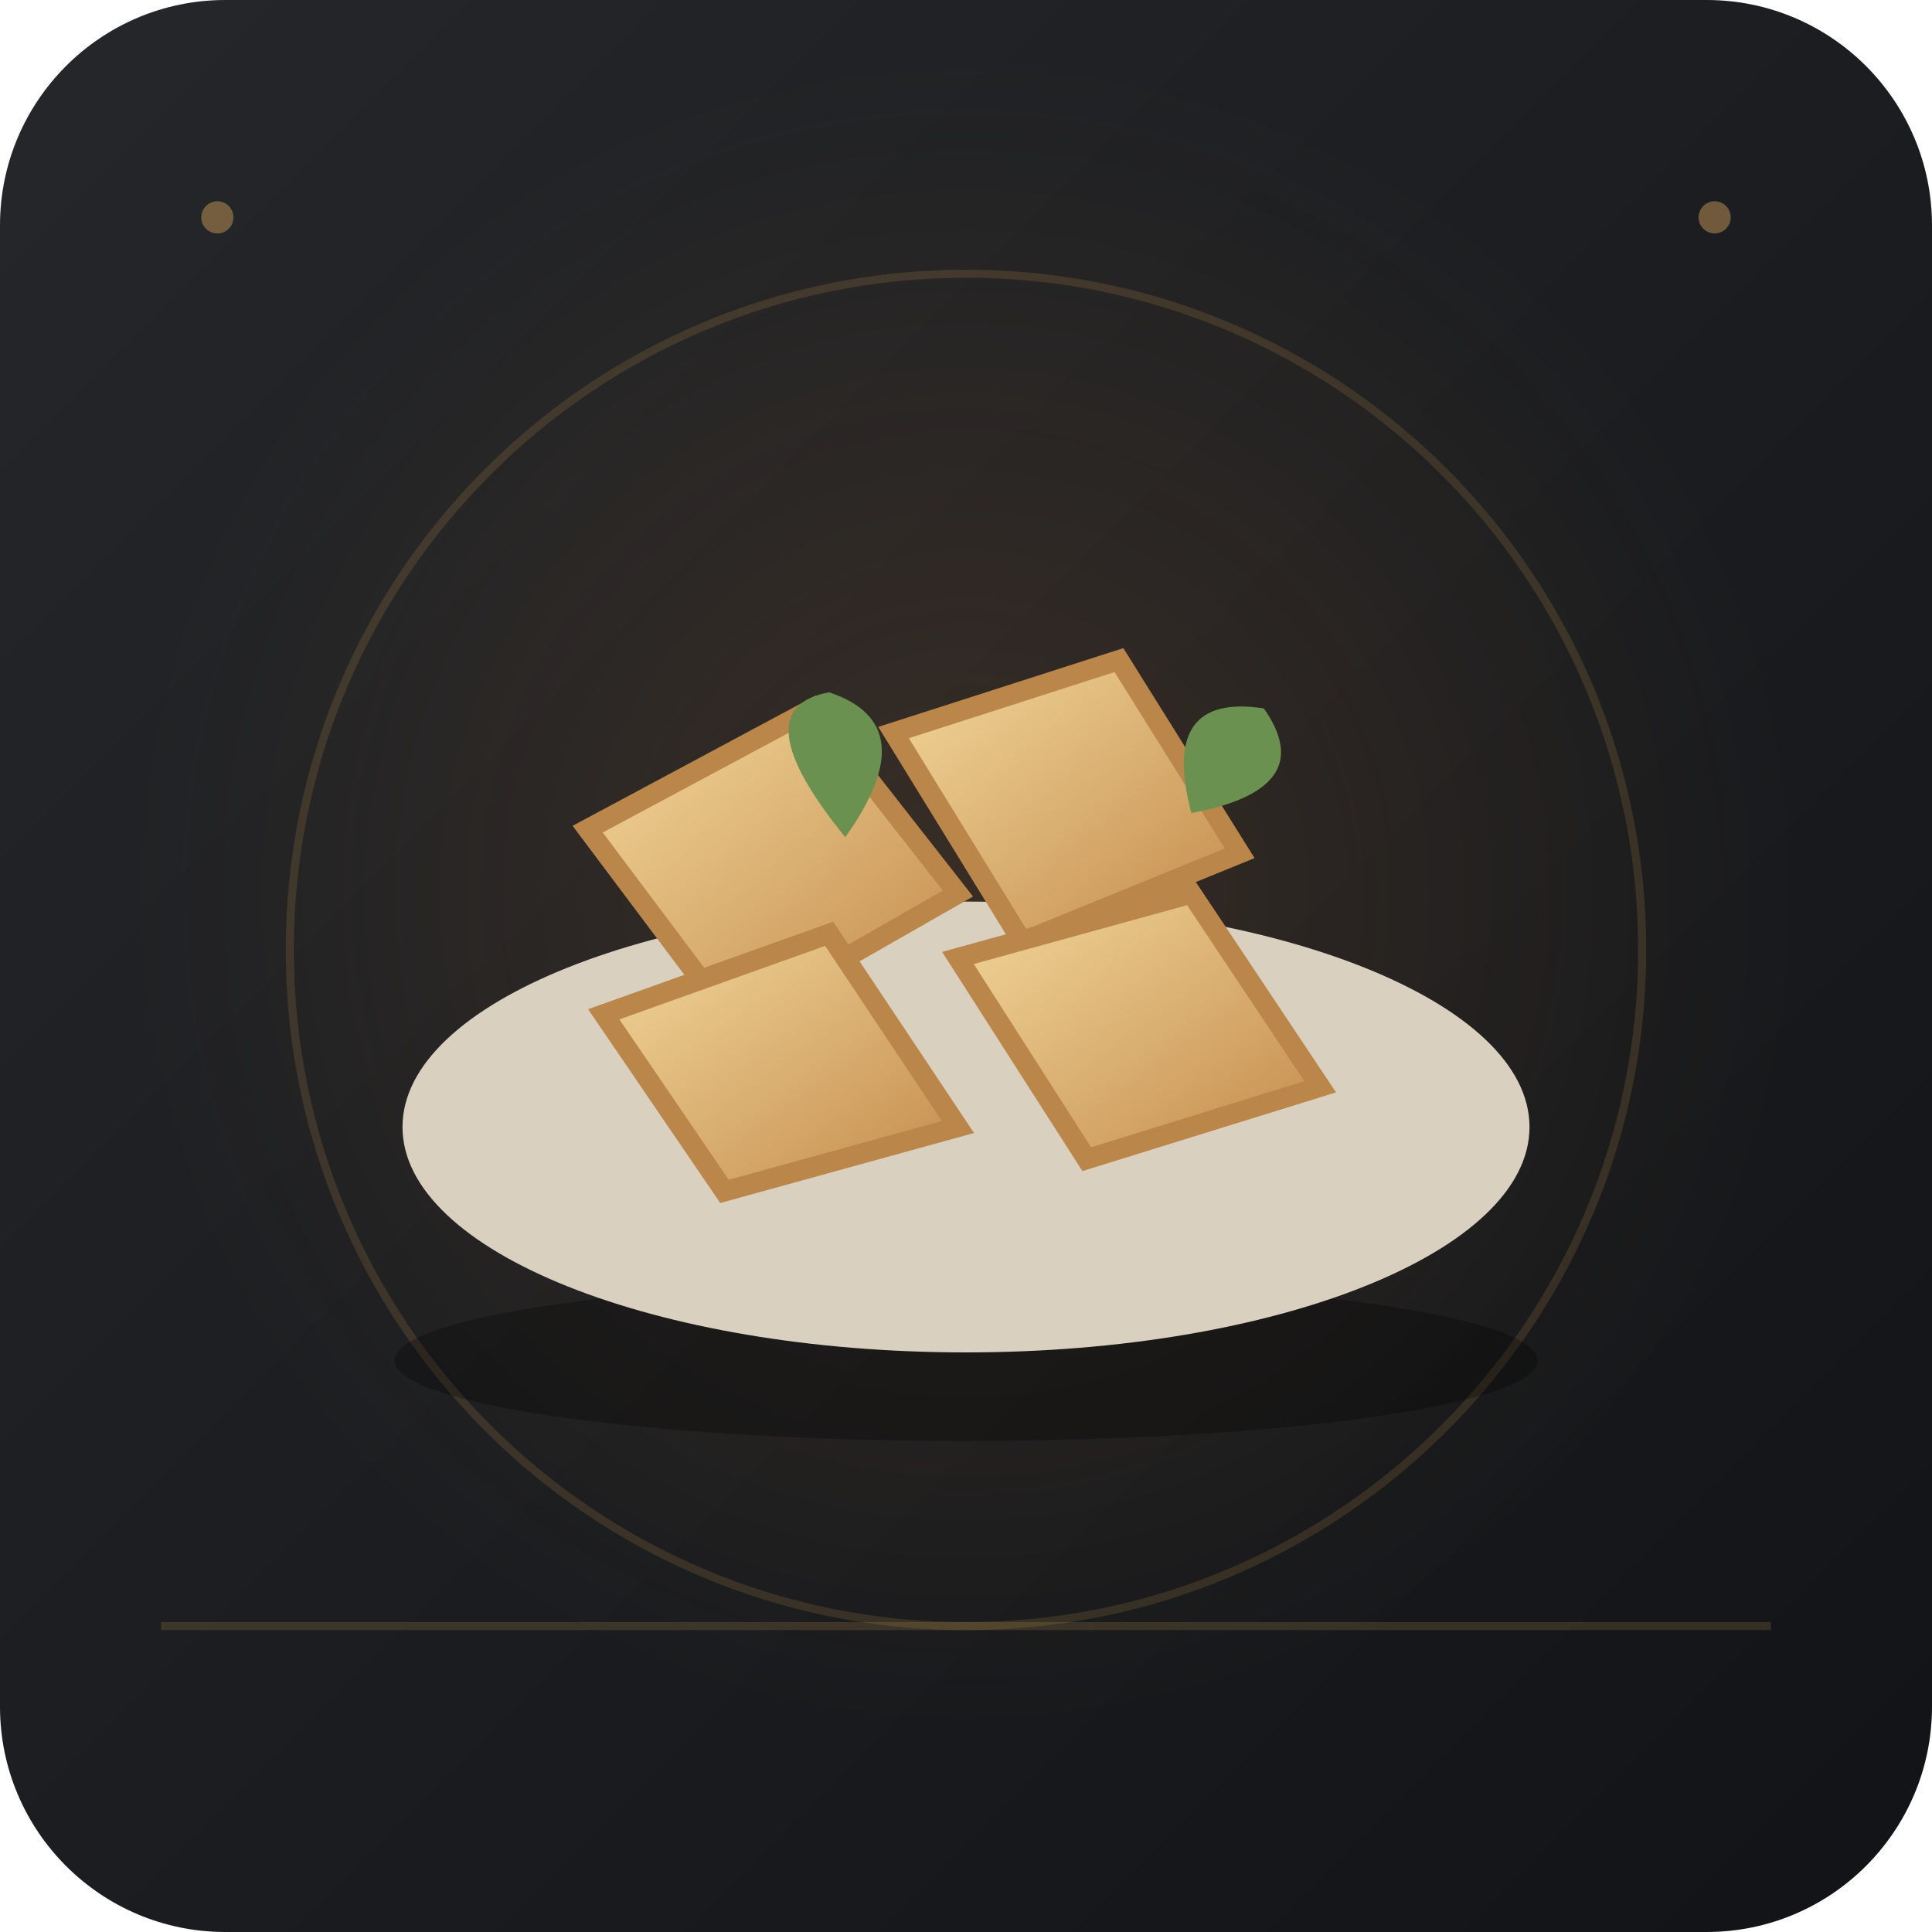
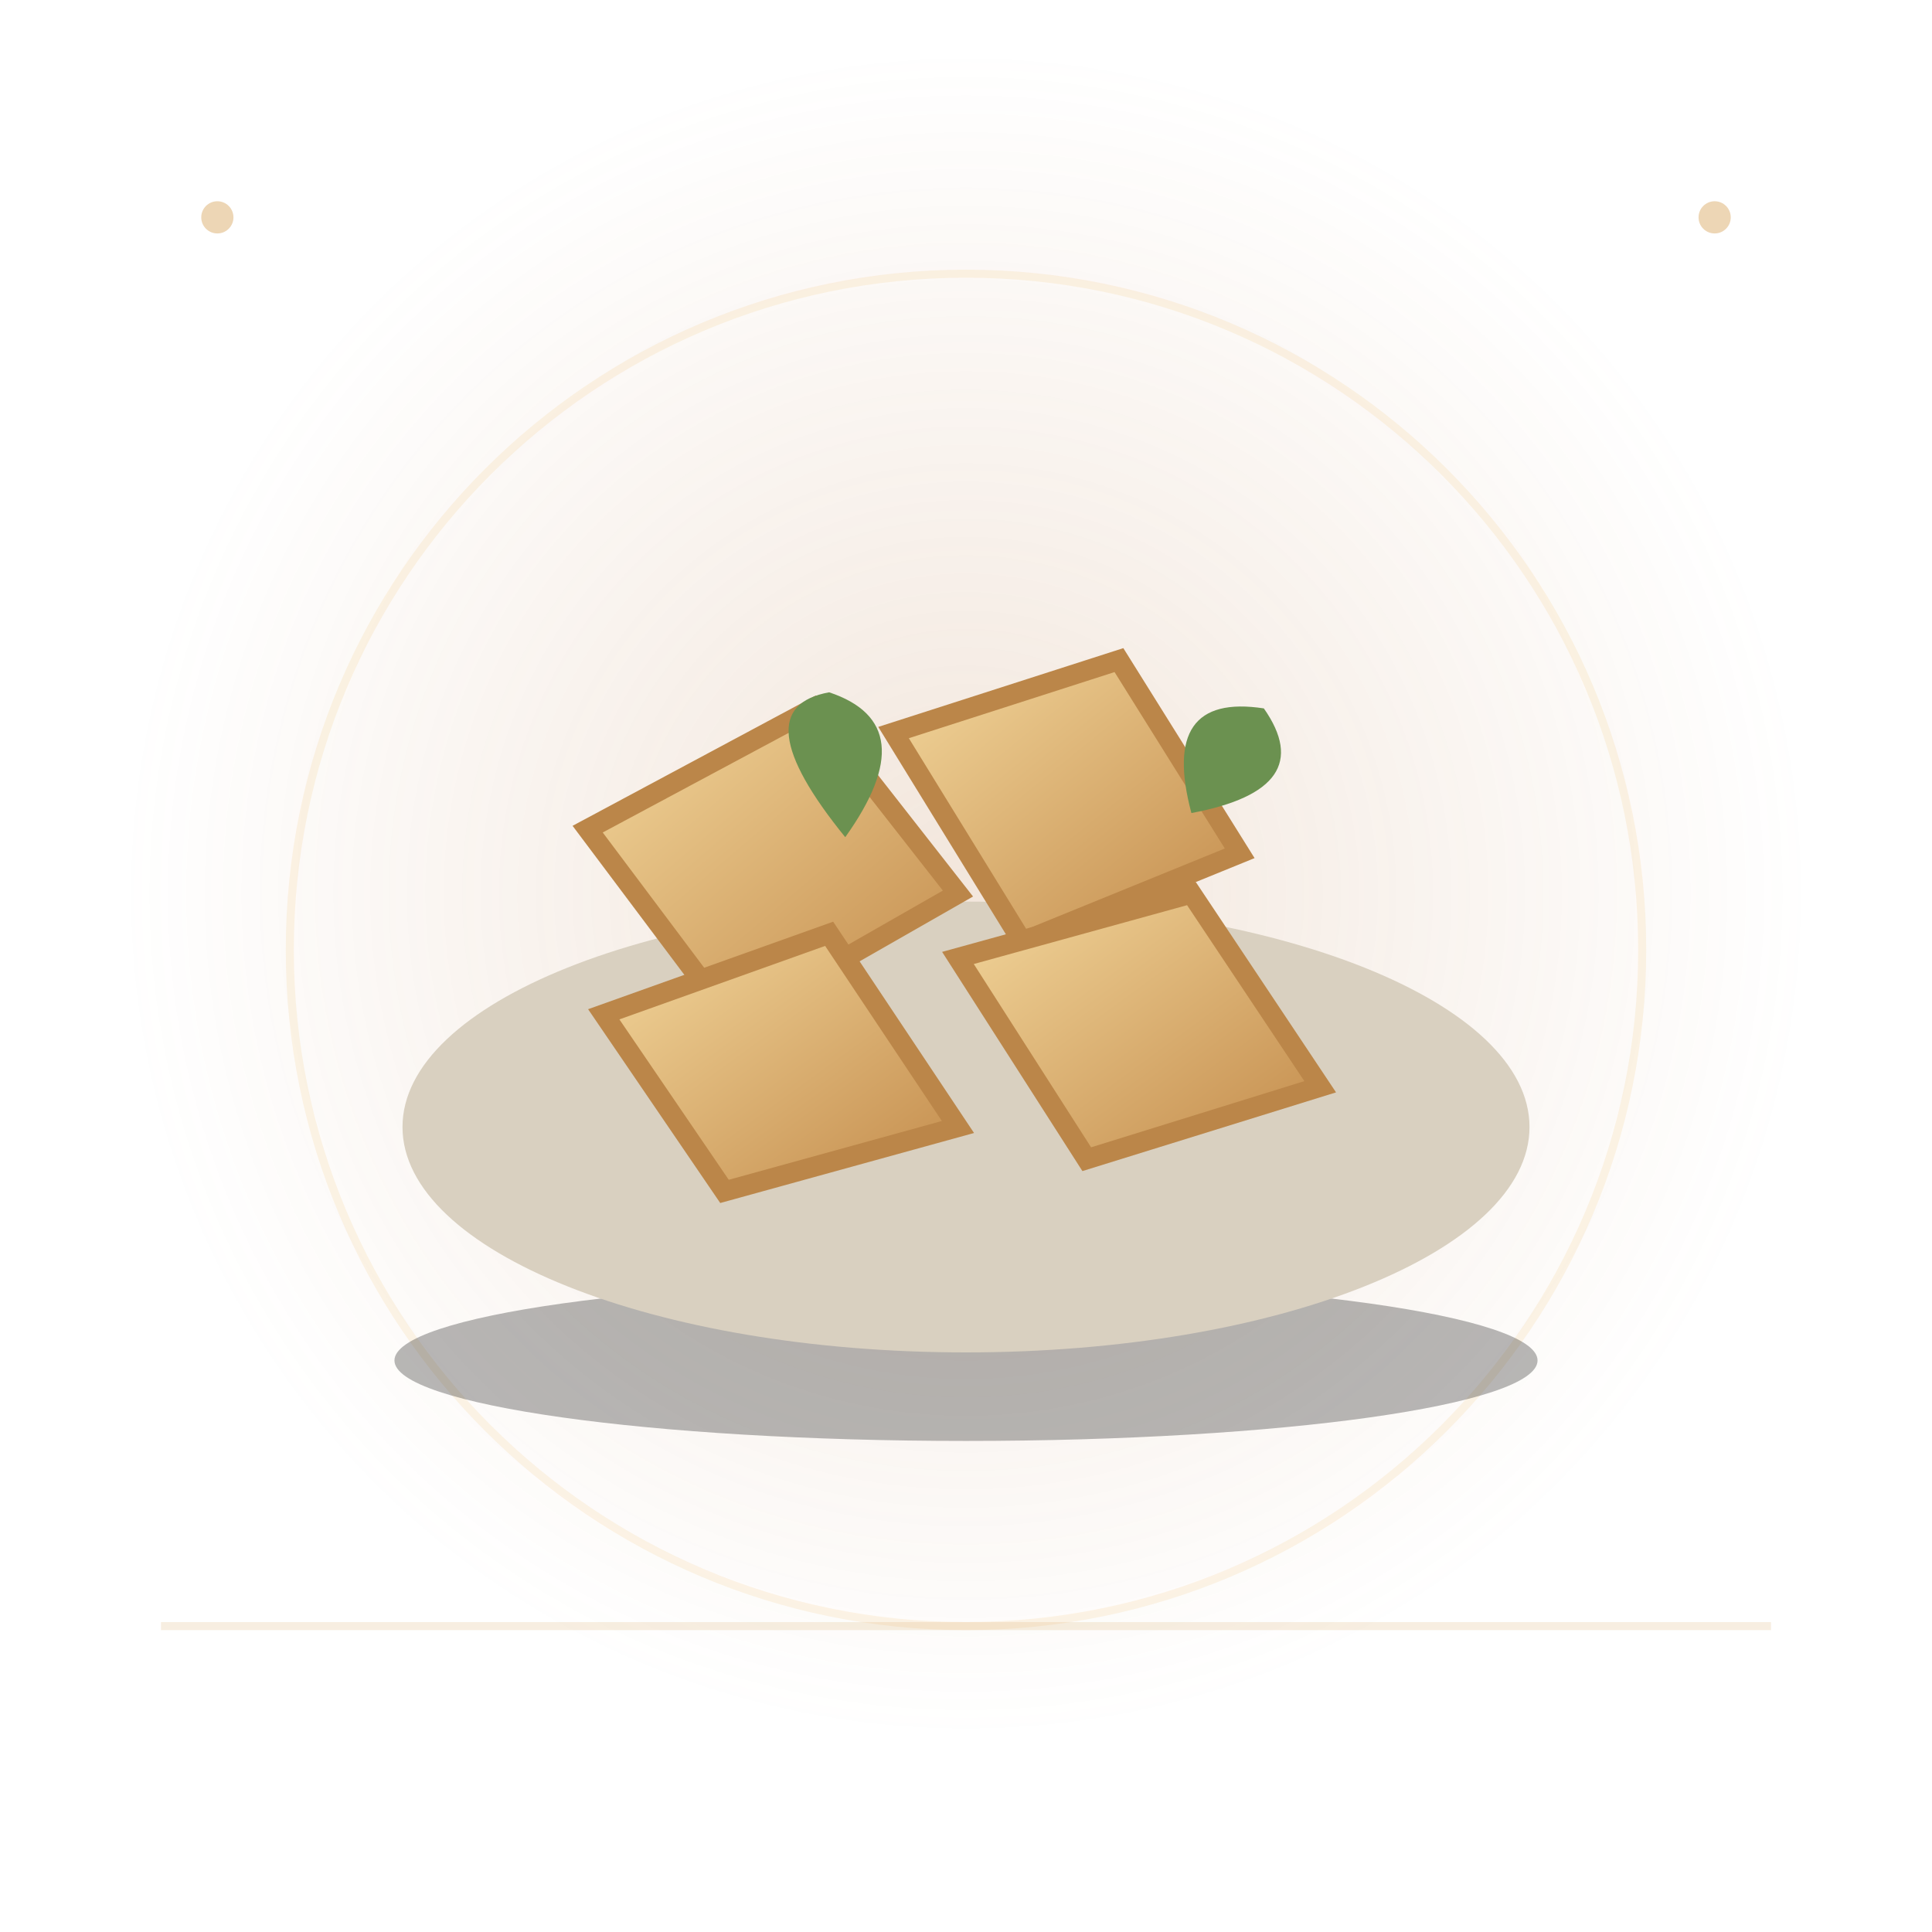
<svg xmlns="http://www.w3.org/2000/svg" width="1024" height="1024" viewBox="0 0 240 240" role="img" aria-labelledby="t-ravioli-ricotta-spinaci d-ravioli-ricotta-spinaci">
  <defs>
-     <linearGradient id="bg" x1="0" y1="0" x2="1" y2="1">
-       <stop stop-color="#25272a" />
-       <stop offset="1" stop-color="#111316" />
-     </linearGradient>
    <radialGradient id="glow">
      <stop stop-color="#b8753c" stop-opacity=".18" />
      <stop offset="1" stop-color="#b8753c" stop-opacity="0" />
    </radialGradient>
    <linearGradient id="bun" x1="0" y1="0" x2="0.2" y2="1">
      <stop stop-color="#efc77e" />
      <stop offset="1" stop-color="#b96d32" />
    </linearGradient>
    <linearGradient id="dough" x1="0" y1="0" x2="1" y2="1">
      <stop stop-color="#f3d79c" />
      <stop offset="1" stop-color="#c38b4b" />
    </linearGradient>
    <linearGradient id="glass" x1="0" y1="0" x2="1" y2="0">
      <stop stop-color="#b9d8d1" stop-opacity=".5" />
      <stop offset=".5" stop-color="#edf4dc" stop-opacity=".18" />
      <stop offset="1" stop-color="#7caaa0" stop-opacity=".45" />
    </linearGradient>
  </defs>
-   <rect width="240" height="240" rx="28" fill="url(#bg)" />
  <circle cx="120" cy="111" r="104" fill="url(#glow)" />
  <circle cx="120" cy="118" r="84" fill="none" stroke="#f0b65a" stroke-opacity=".14" />
  <ellipse cx="120" cy="169" rx="71" ry="10" fill="#000" opacity=".28" />
  <ellipse cx="120" cy="140" rx="70" ry="28" fill="#d9d0c0" />
  <g fill="url(#dough)" stroke="#bb8649" stroke-width="2.5">
    <path d="M73 103 L101 88 L119 111 L91 127Z" />
    <path d="M111 91 L139 82 L154 106 L127 117Z" />
    <path d="M119 119 L148 111 L164 135 L135 144Z" />
    <path d="M75 126 L103 116 L119 140 L90 148Z" />
  </g>
  <g fill="#6b9150">
    <path d="M105 104 q-13 -16 -2 -18 q12 4 2 18Z" />
    <path d="M148 101 q-4 -15 9 -13 q7 10 -9 13Z" />
  </g>
  <path d="M20 202 H220" stroke="#d7a35b" stroke-opacity=".18" />
  <circle cx="27" cy="27" r="2" fill="#d7a35b" opacity=".45" />
  <circle cx="213" cy="27" r="2" fill="#d7a35b" opacity=".45" />
</svg>
